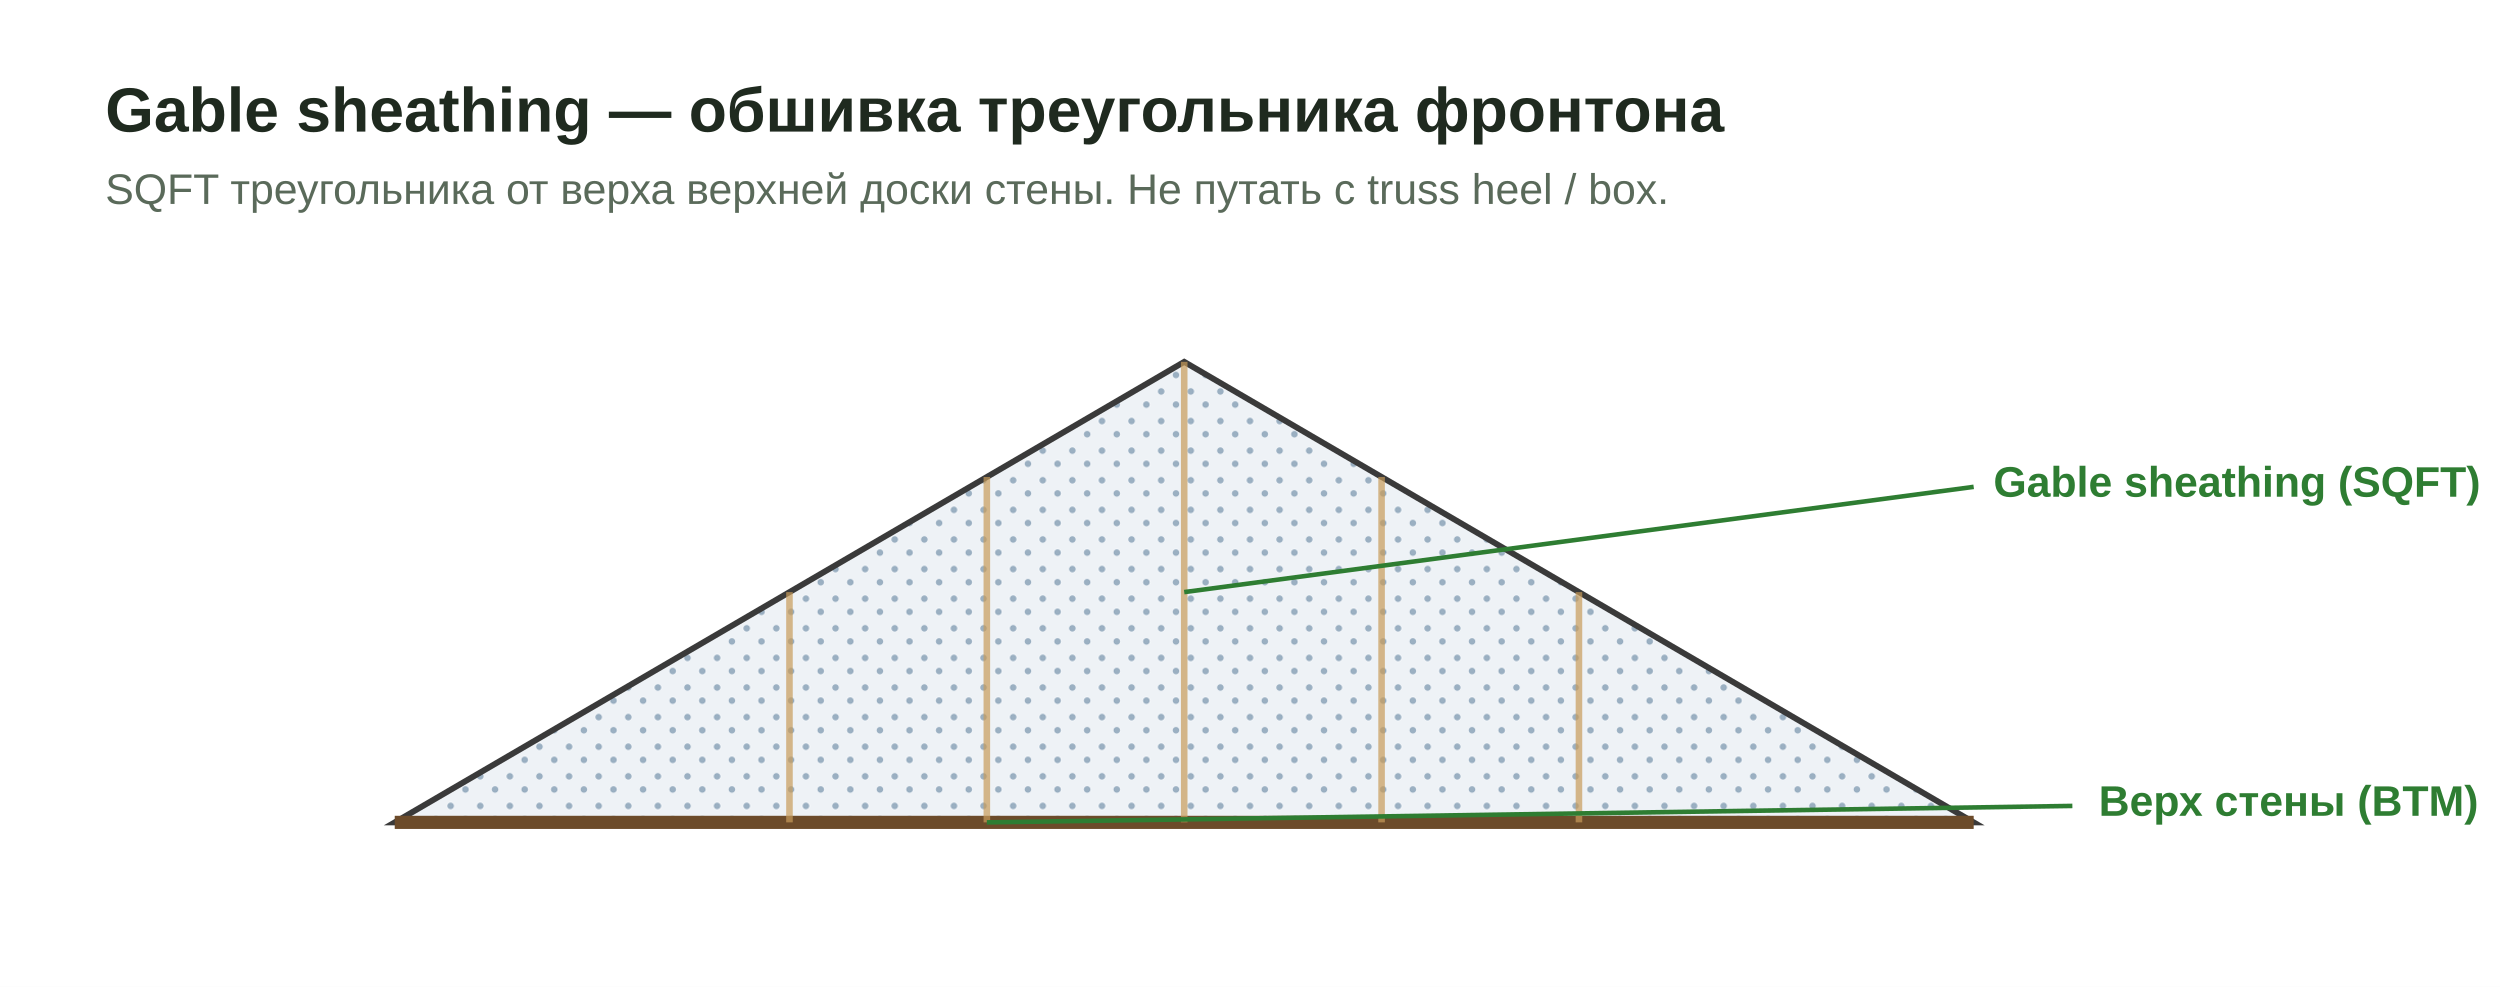
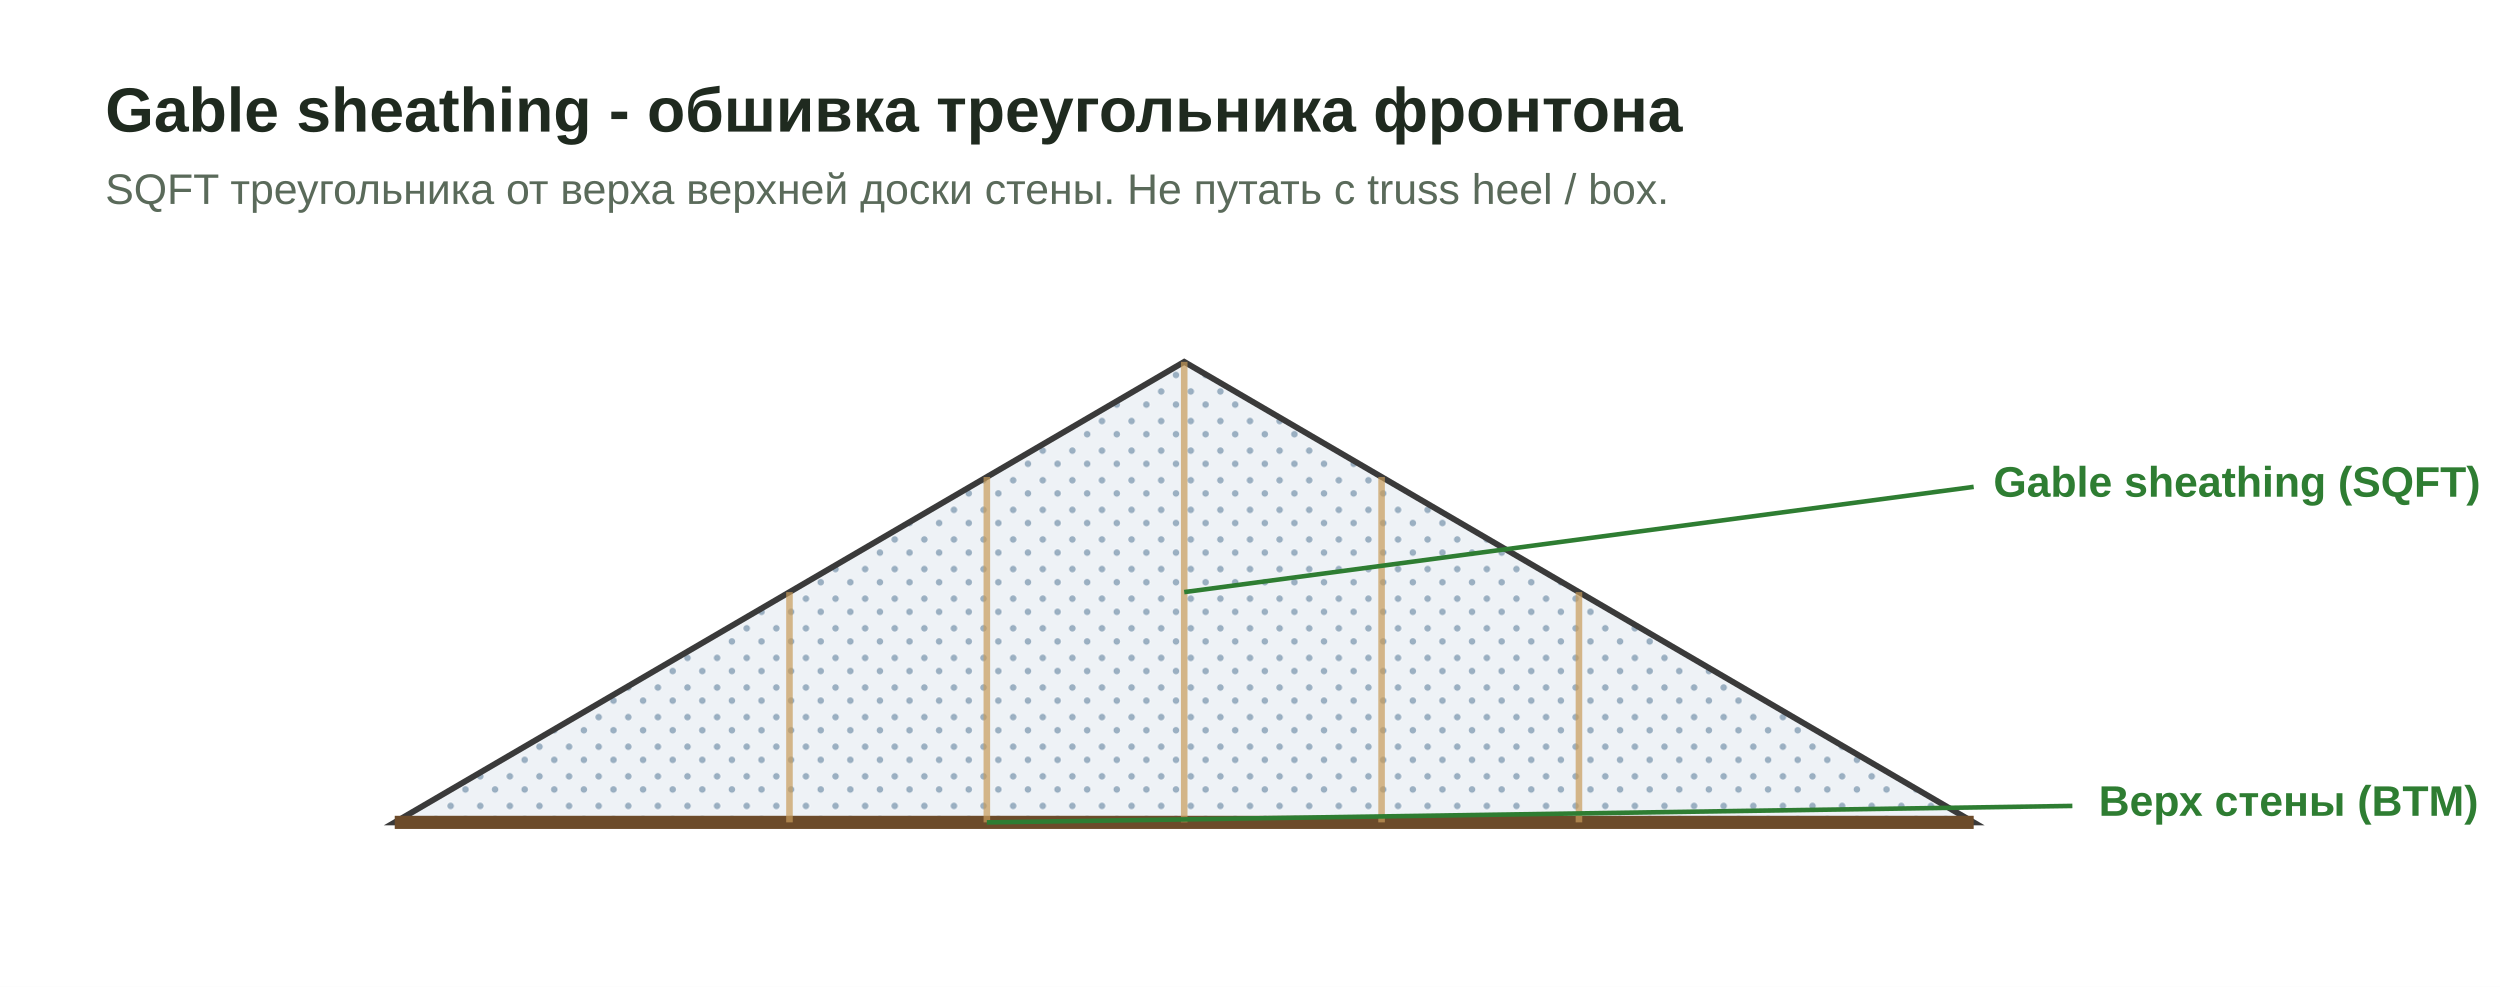
<svg xmlns="http://www.w3.org/2000/svg" viewBox="0 0 760 300" role="img" aria-labelledby="t">
  <defs>
    <pattern id="o" width="9" height="9" patternUnits="userSpaceOnUse">
      <rect width="9" height="9" fill="#eef2f6" />
      <circle cx="2" cy="2" r="1" fill="#9bb0c2" />
      <circle cx="6.5" cy="6" r="1" fill="#9bb0c2" />
    </pattern>
    <style>.t{font:700 19px "Segoe UI",Arial,sans-serif;fill:#1f2a1f}.s{font:400 13px "Segoe UI",Arial,sans-serif;fill:#5a6a5a}.l{font:600 13px "Segoe UI",Arial,sans-serif;fill:#2e7d32}</style>
  </defs>
  <rect width="760" height="300" fill="#fff" />
-   <text class="t" x="32" y="40">Gable sheathing — обшивка треугольника фронтона</text>
+   <text class="t" x="32" y="40">Gable sheathing - обшивка треугольника фронтона</text>
  <text class="s" x="32" y="62">SQFT треугольника от верха верхней доски стены. Не путать с truss heel / box.</text>
  <polygon points="120,250 360,110 600,250" fill="url(#o)" stroke="#3a3a3a" stroke-width="1.8" />
  <line x1="120" y1="250" x2="600" y2="250" stroke="#6c4b2a" stroke-width="4" />
  <g stroke="#c89b5a" stroke-width="2" opacity="0.7">
    <line x1="240" y1="250" x2="240" y2="180" />
    <line x1="300" y1="250" x2="300" y2="145" />
    <line x1="360" y1="250" x2="360" y2="110" />
    <line x1="420" y1="250" x2="420" y2="145" />
    <line x1="480" y1="250" x2="480" y2="180" />
  </g>
  <line x1="360" y1="180" x2="600" y2="148" stroke="#2e7d32" stroke-width="1.4" />
  <text class="l" x="606" y="151">Gable sheathing (SQFT)</text>
  <line x1="300" y1="250" x2="630" y2="245" stroke="#2e7d32" stroke-width="1.4" />
  <text class="l" x="638" y="248">Верх стены (BTM)</text>
</svg>
